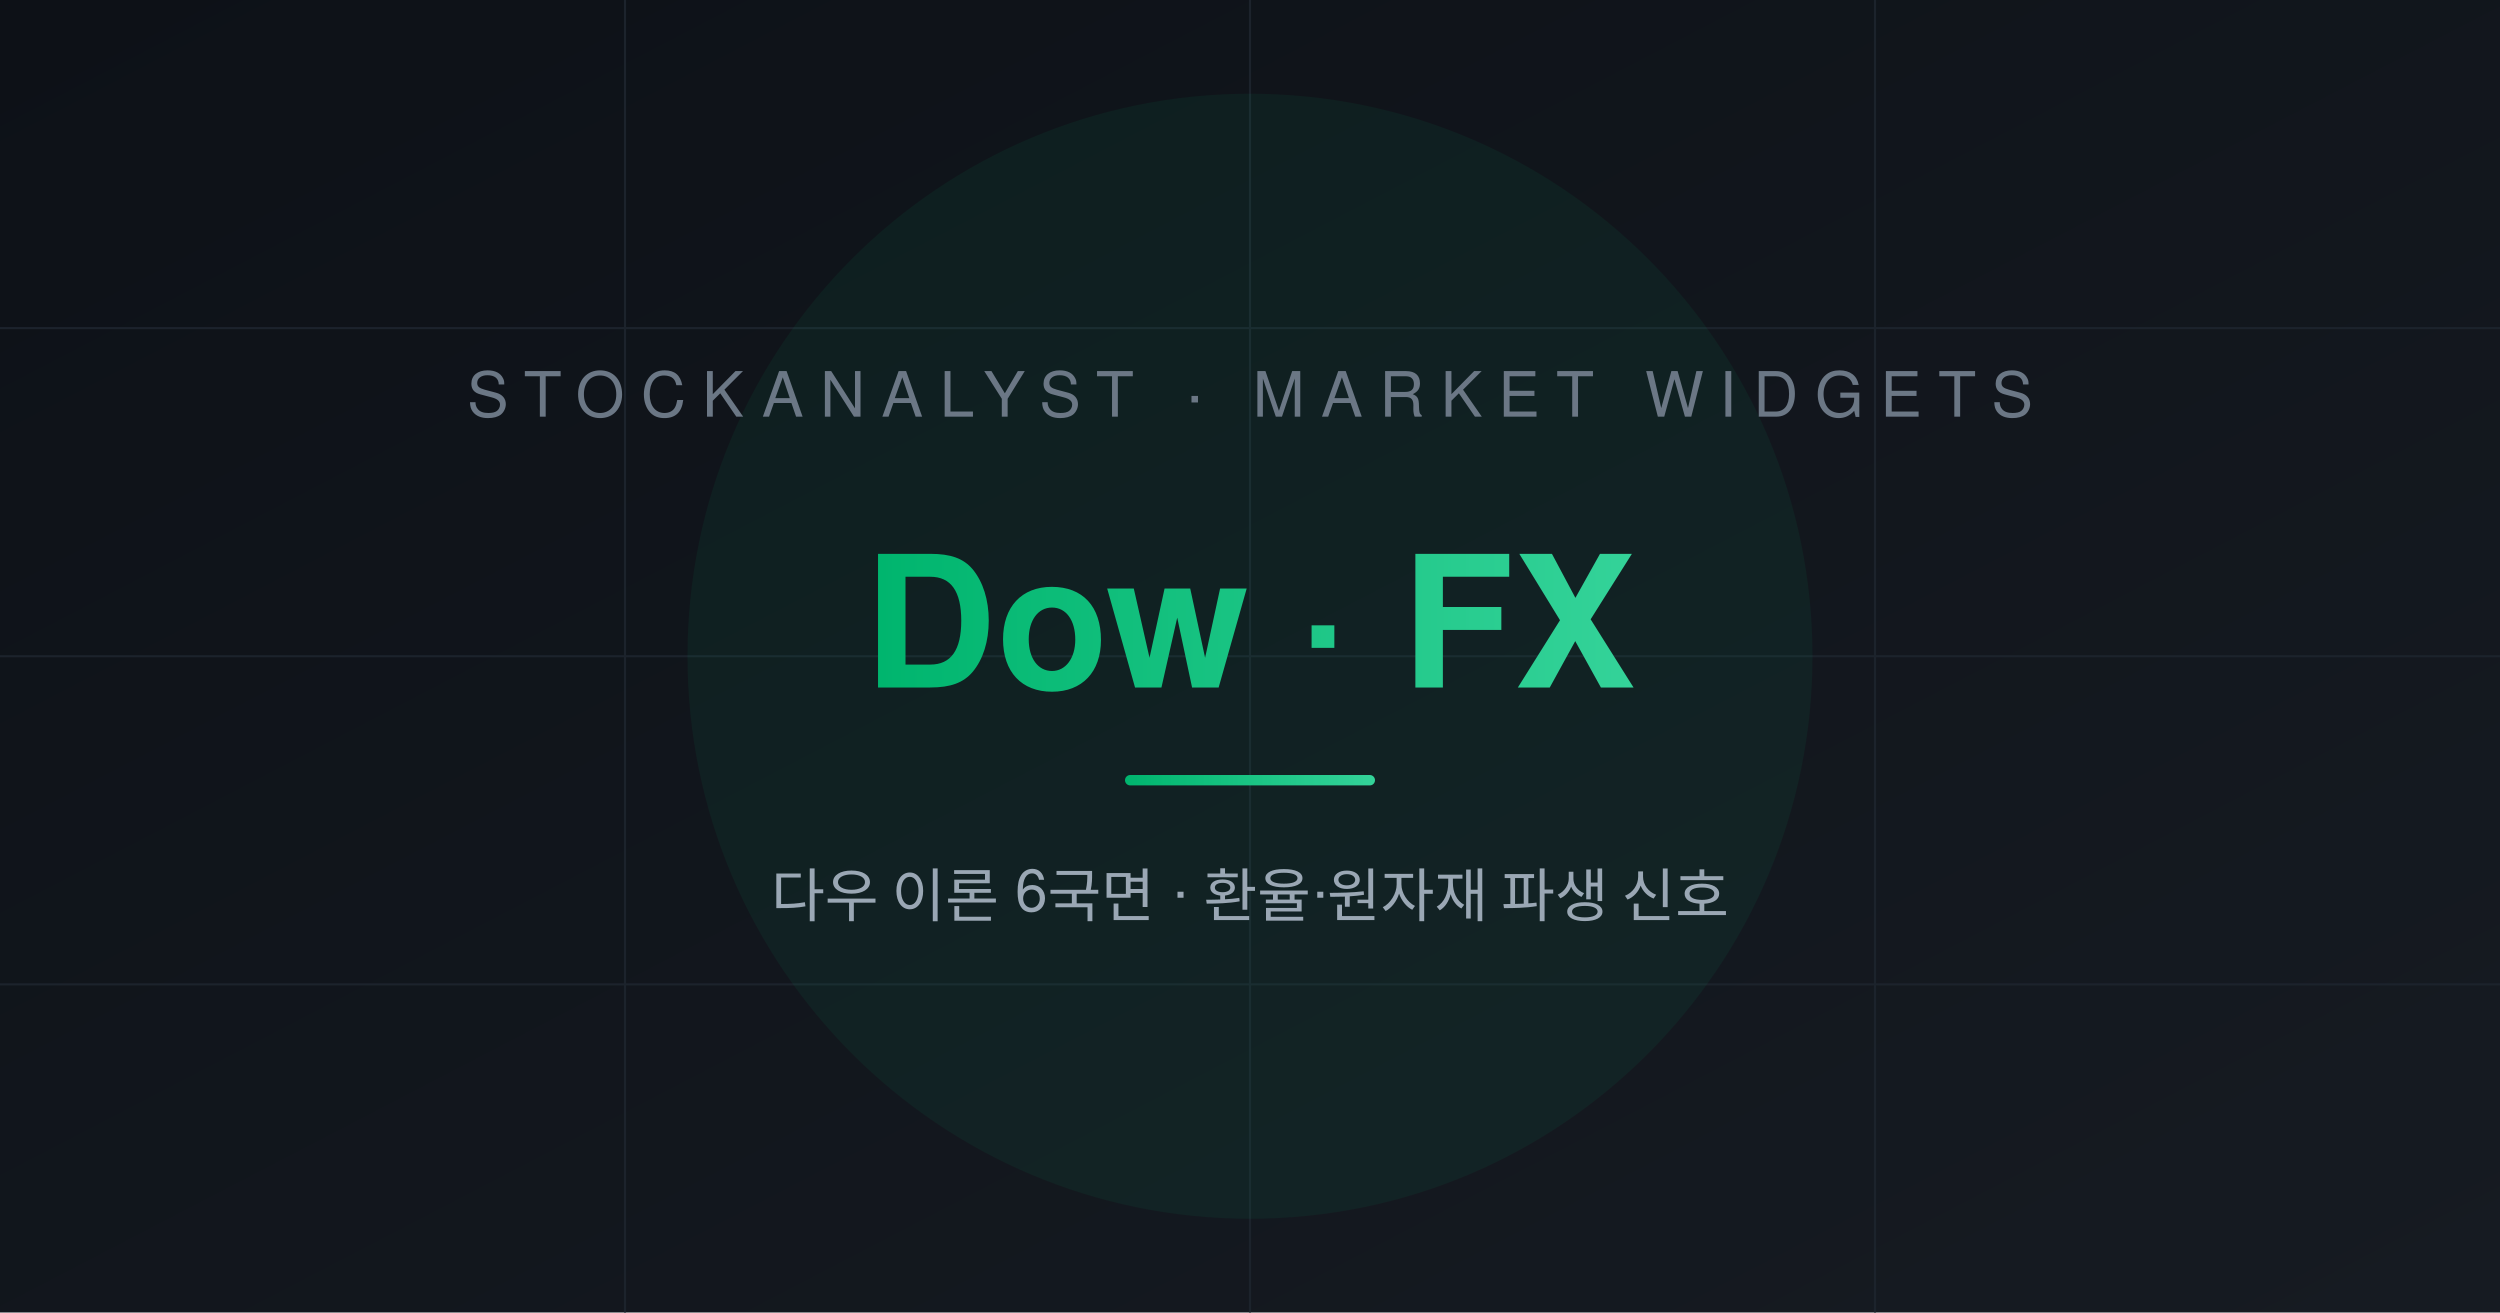
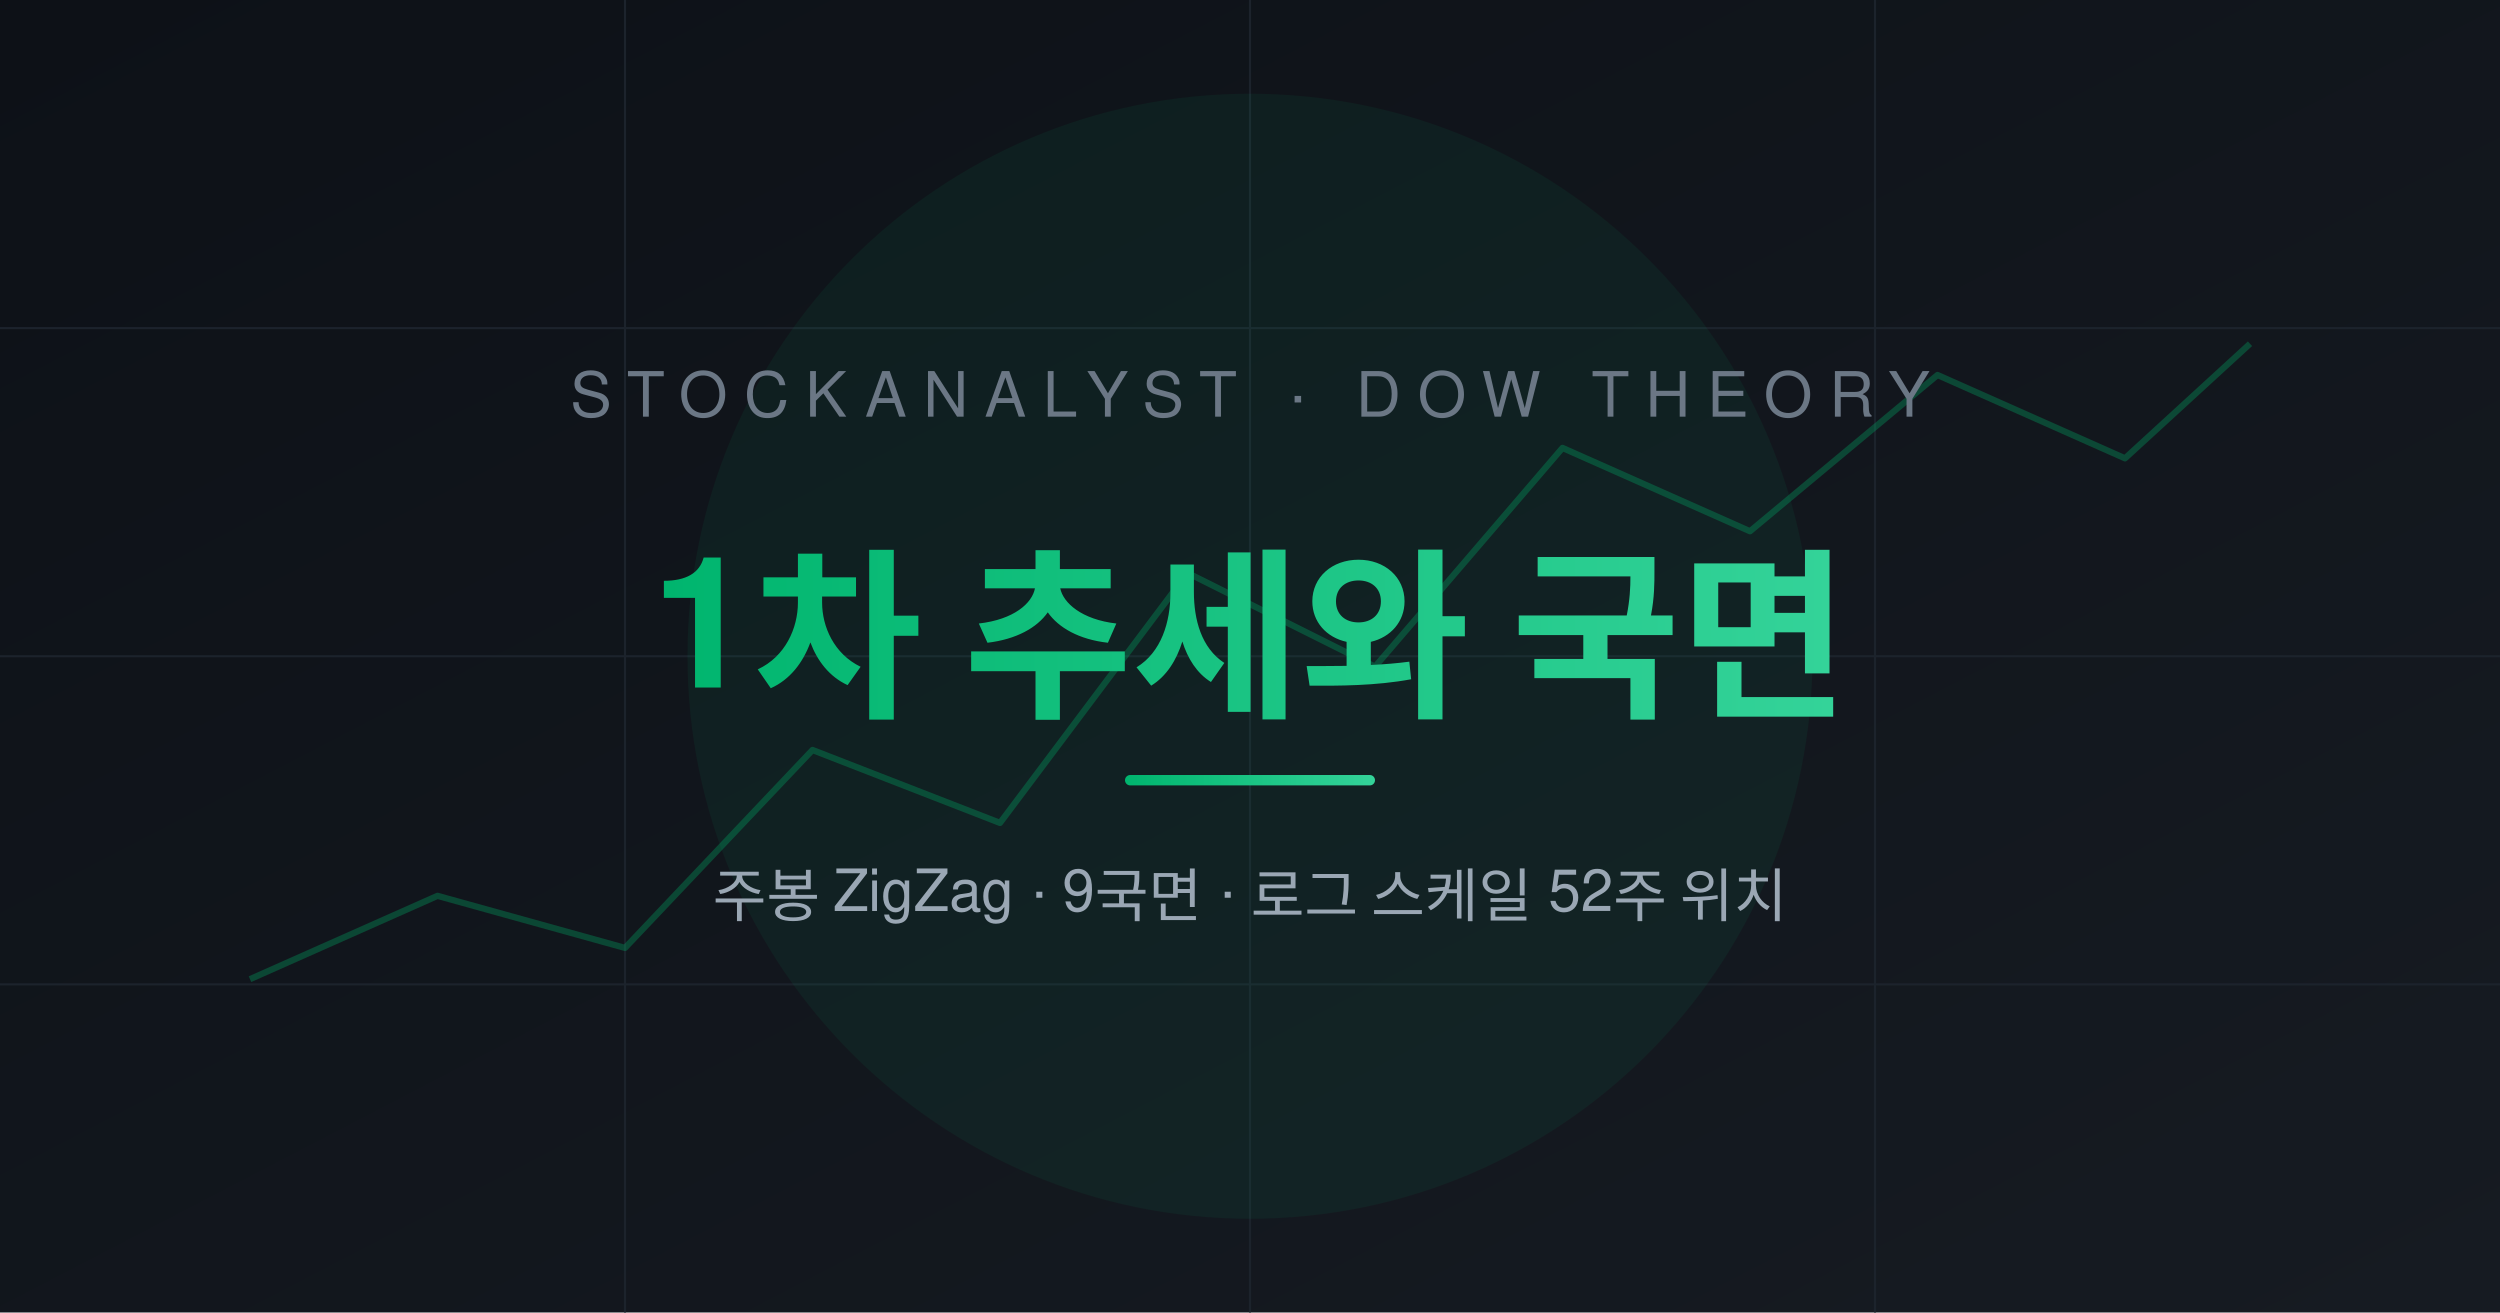
<svg xmlns="http://www.w3.org/2000/svg" viewBox="0 0 1200 630" width="1200" height="630">
  <defs>
    <linearGradient id="bg" x1="0" y1="0" x2="1" y2="1">
      <stop offset="0%" stop-color="#0d1117" />
      <stop offset="100%" stop-color="#161b22" />
    </linearGradient>
    <linearGradient id="accent" x1="0" y1="0" x2="1" y2="0">
      <stop offset="0%" stop-color="#00b56e" />
      <stop offset="100%" stop-color="#34d399" />
    </linearGradient>
  </defs>
  <rect width="1200" height="630" fill="url(#bg)" />
  <g stroke="#1c232c" stroke-width="1">
    <path d="M0 157.5H1200M0 315H1200M0 472.5H1200M300 0V630M600 0V630M900 0V630" />
  </g>
  <circle cx="600" cy="315" r="270" fill="#00a362" opacity="0.08" />
-   <text x="600" y="200" text-anchor="middle" font-family="Helvetica, Arial, sans-serif" font-size="30" fill="#6b7785" letter-spacing="8">STOCKANALYST · MARKET WIDGETS</text>
-   <text x="600" y="330" text-anchor="middle" font-family="Helvetica, Arial, sans-serif" font-size="88" font-weight="bold" fill="url(#accent)">Dow · FX</text>
+   <polyline points="120,470 210,430 300,455 390,360 480,395 570,275 660,320 750,215 840,255 930,180 1020,220 1080,165" fill="none" stroke="#00a362" stroke-width="3" opacity="0.35" stroke-linejoin="round" />
+   <text x="600" y="200" text-anchor="middle" font-family="Helvetica, Arial, sans-serif" font-size="30" fill="#6b7785" letter-spacing="8">STOCKANALYST · DOW THEORY</text>
+   <text x="600" y="330" text-anchor="middle" font-family="Helvetica, Arial, sans-serif" font-size="88" font-weight="bold" fill="url(#accent)">1차 추세와 국면</text>
  <rect x="540" y="372" width="120" height="5" rx="2.5" fill="url(#accent)" />
-   <text x="600" y="440" text-anchor="middle" font-family="Helvetica, Arial, sans-serif" font-size="28" fill="#9aa7b4">다우 이론 6국면 · 환율·원자재 파생 신호</text>
+   <text x="600" y="440" text-anchor="middle" font-family="Helvetica, Arial, sans-serif" font-size="28" fill="#9aa7b4">주봉 ZigZag · 9국면 · 로그 스케일 52주 위치</text>
</svg>
